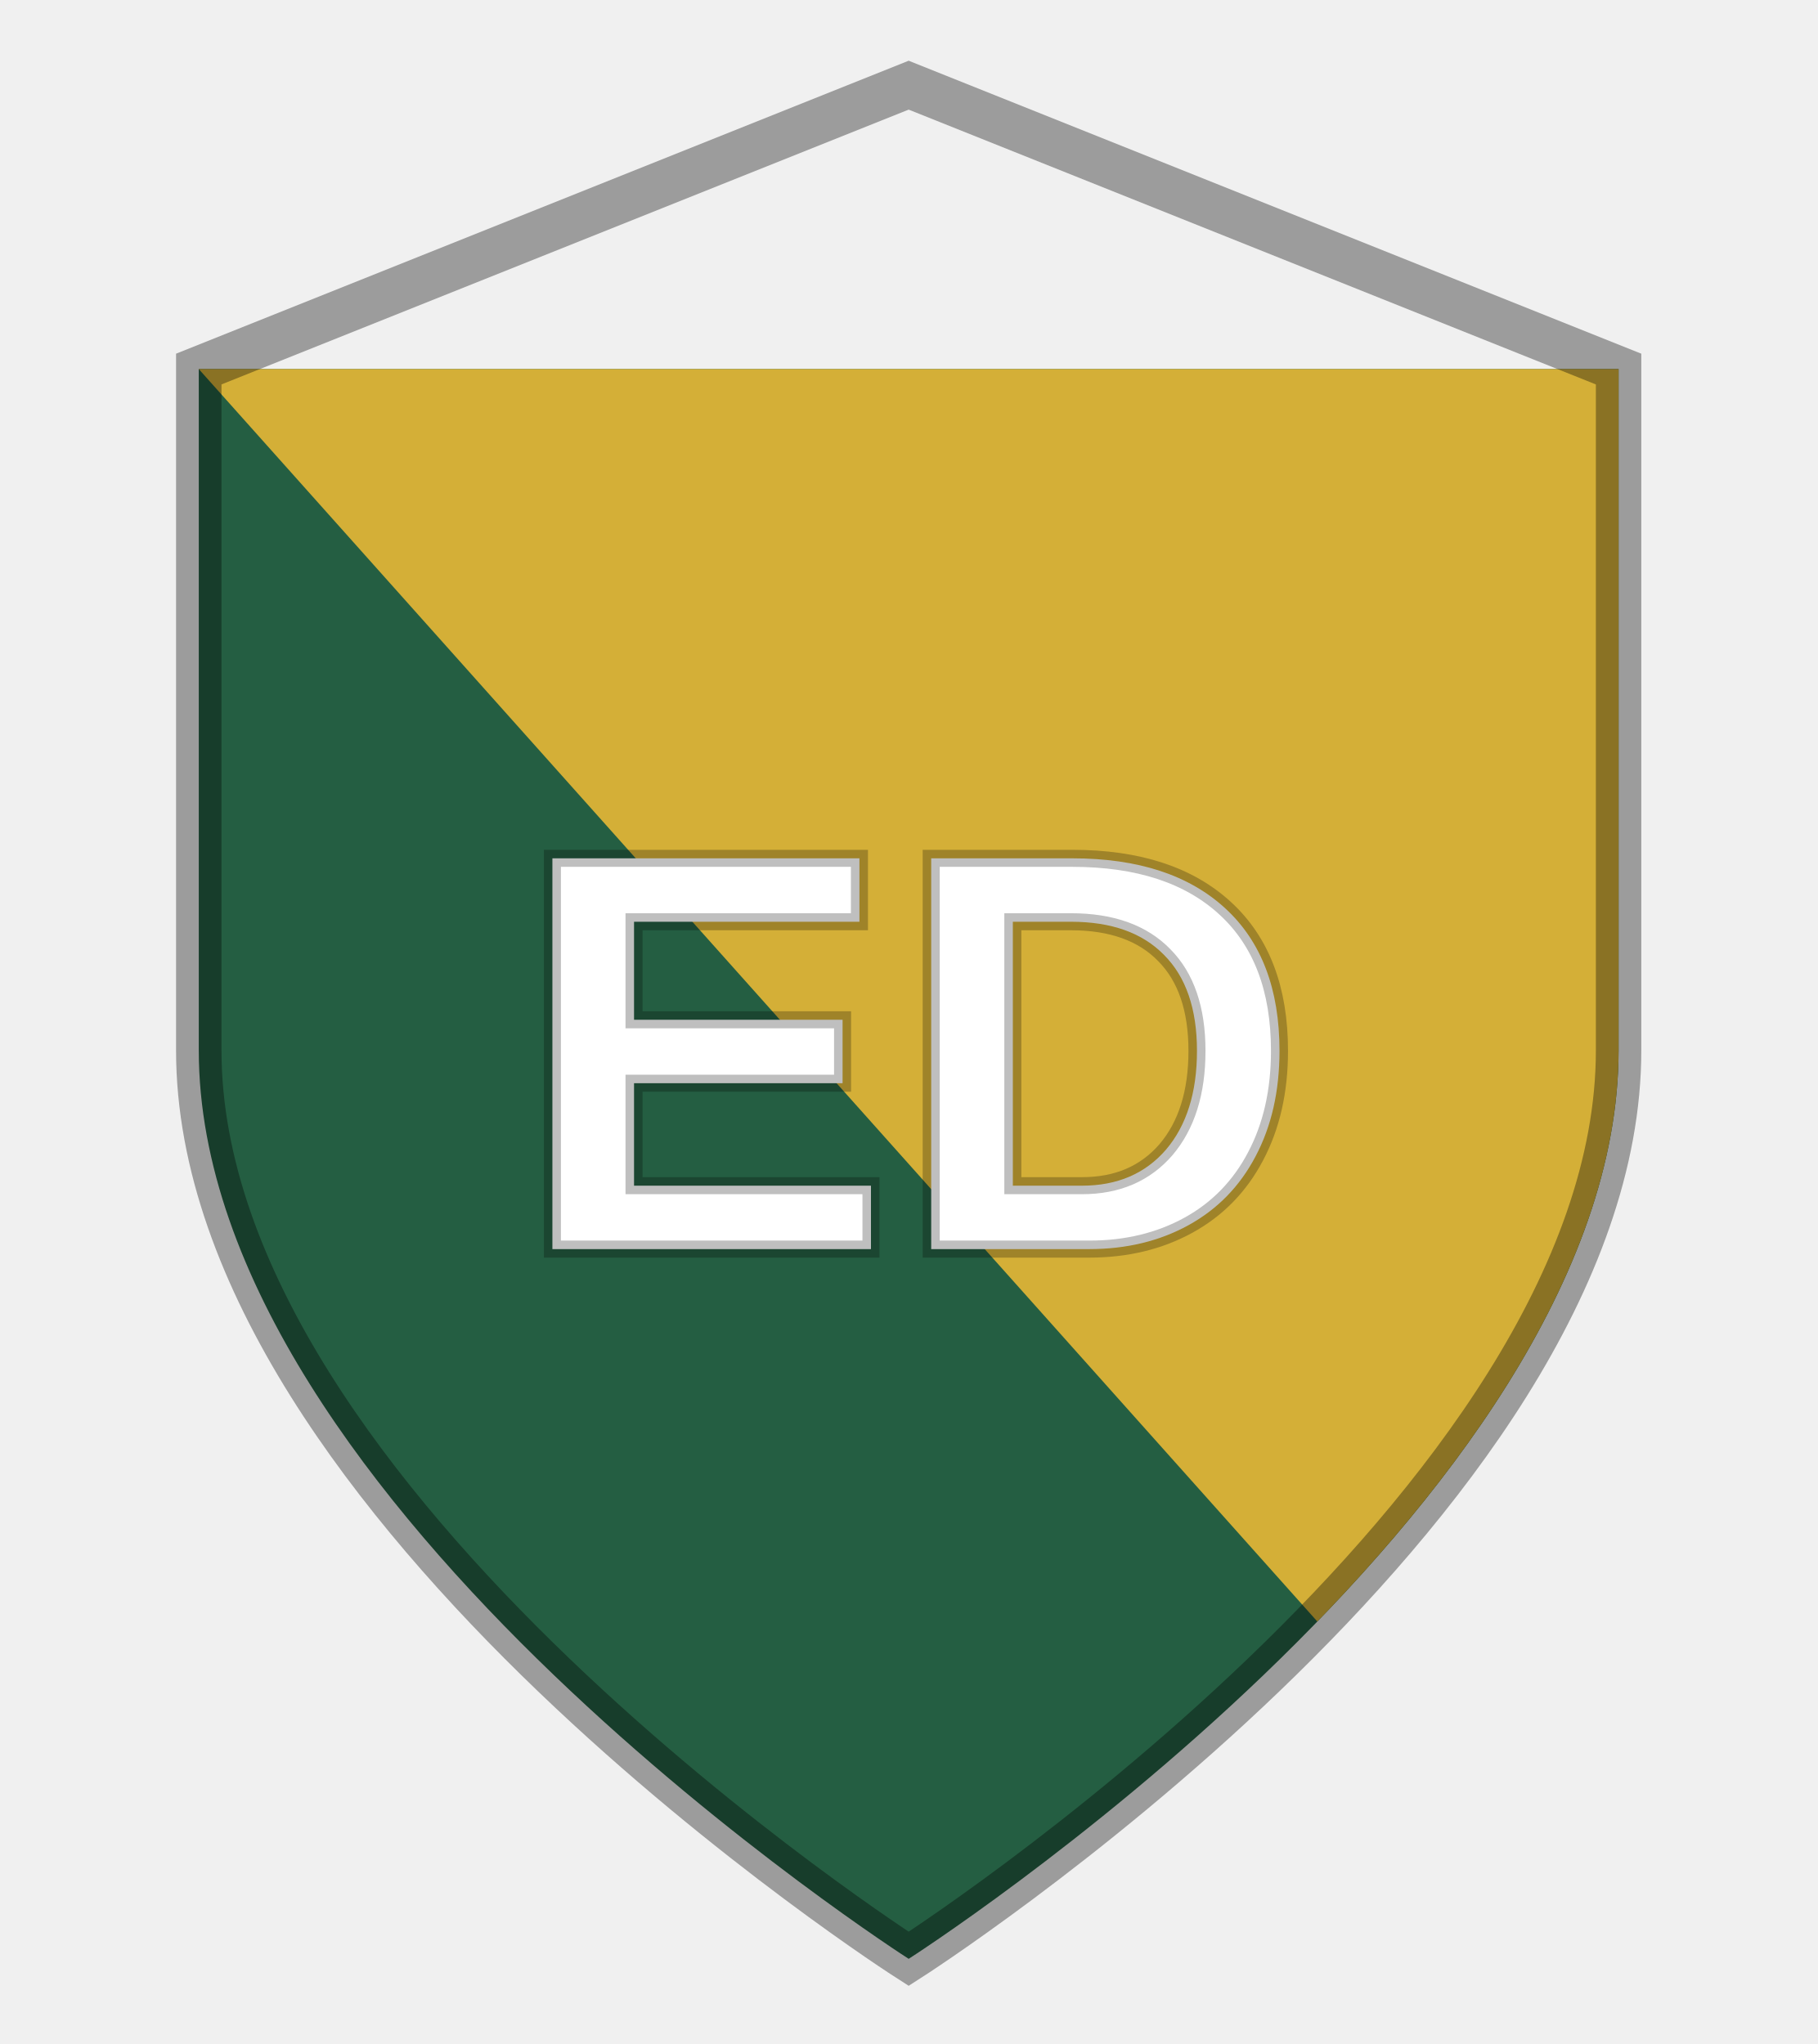
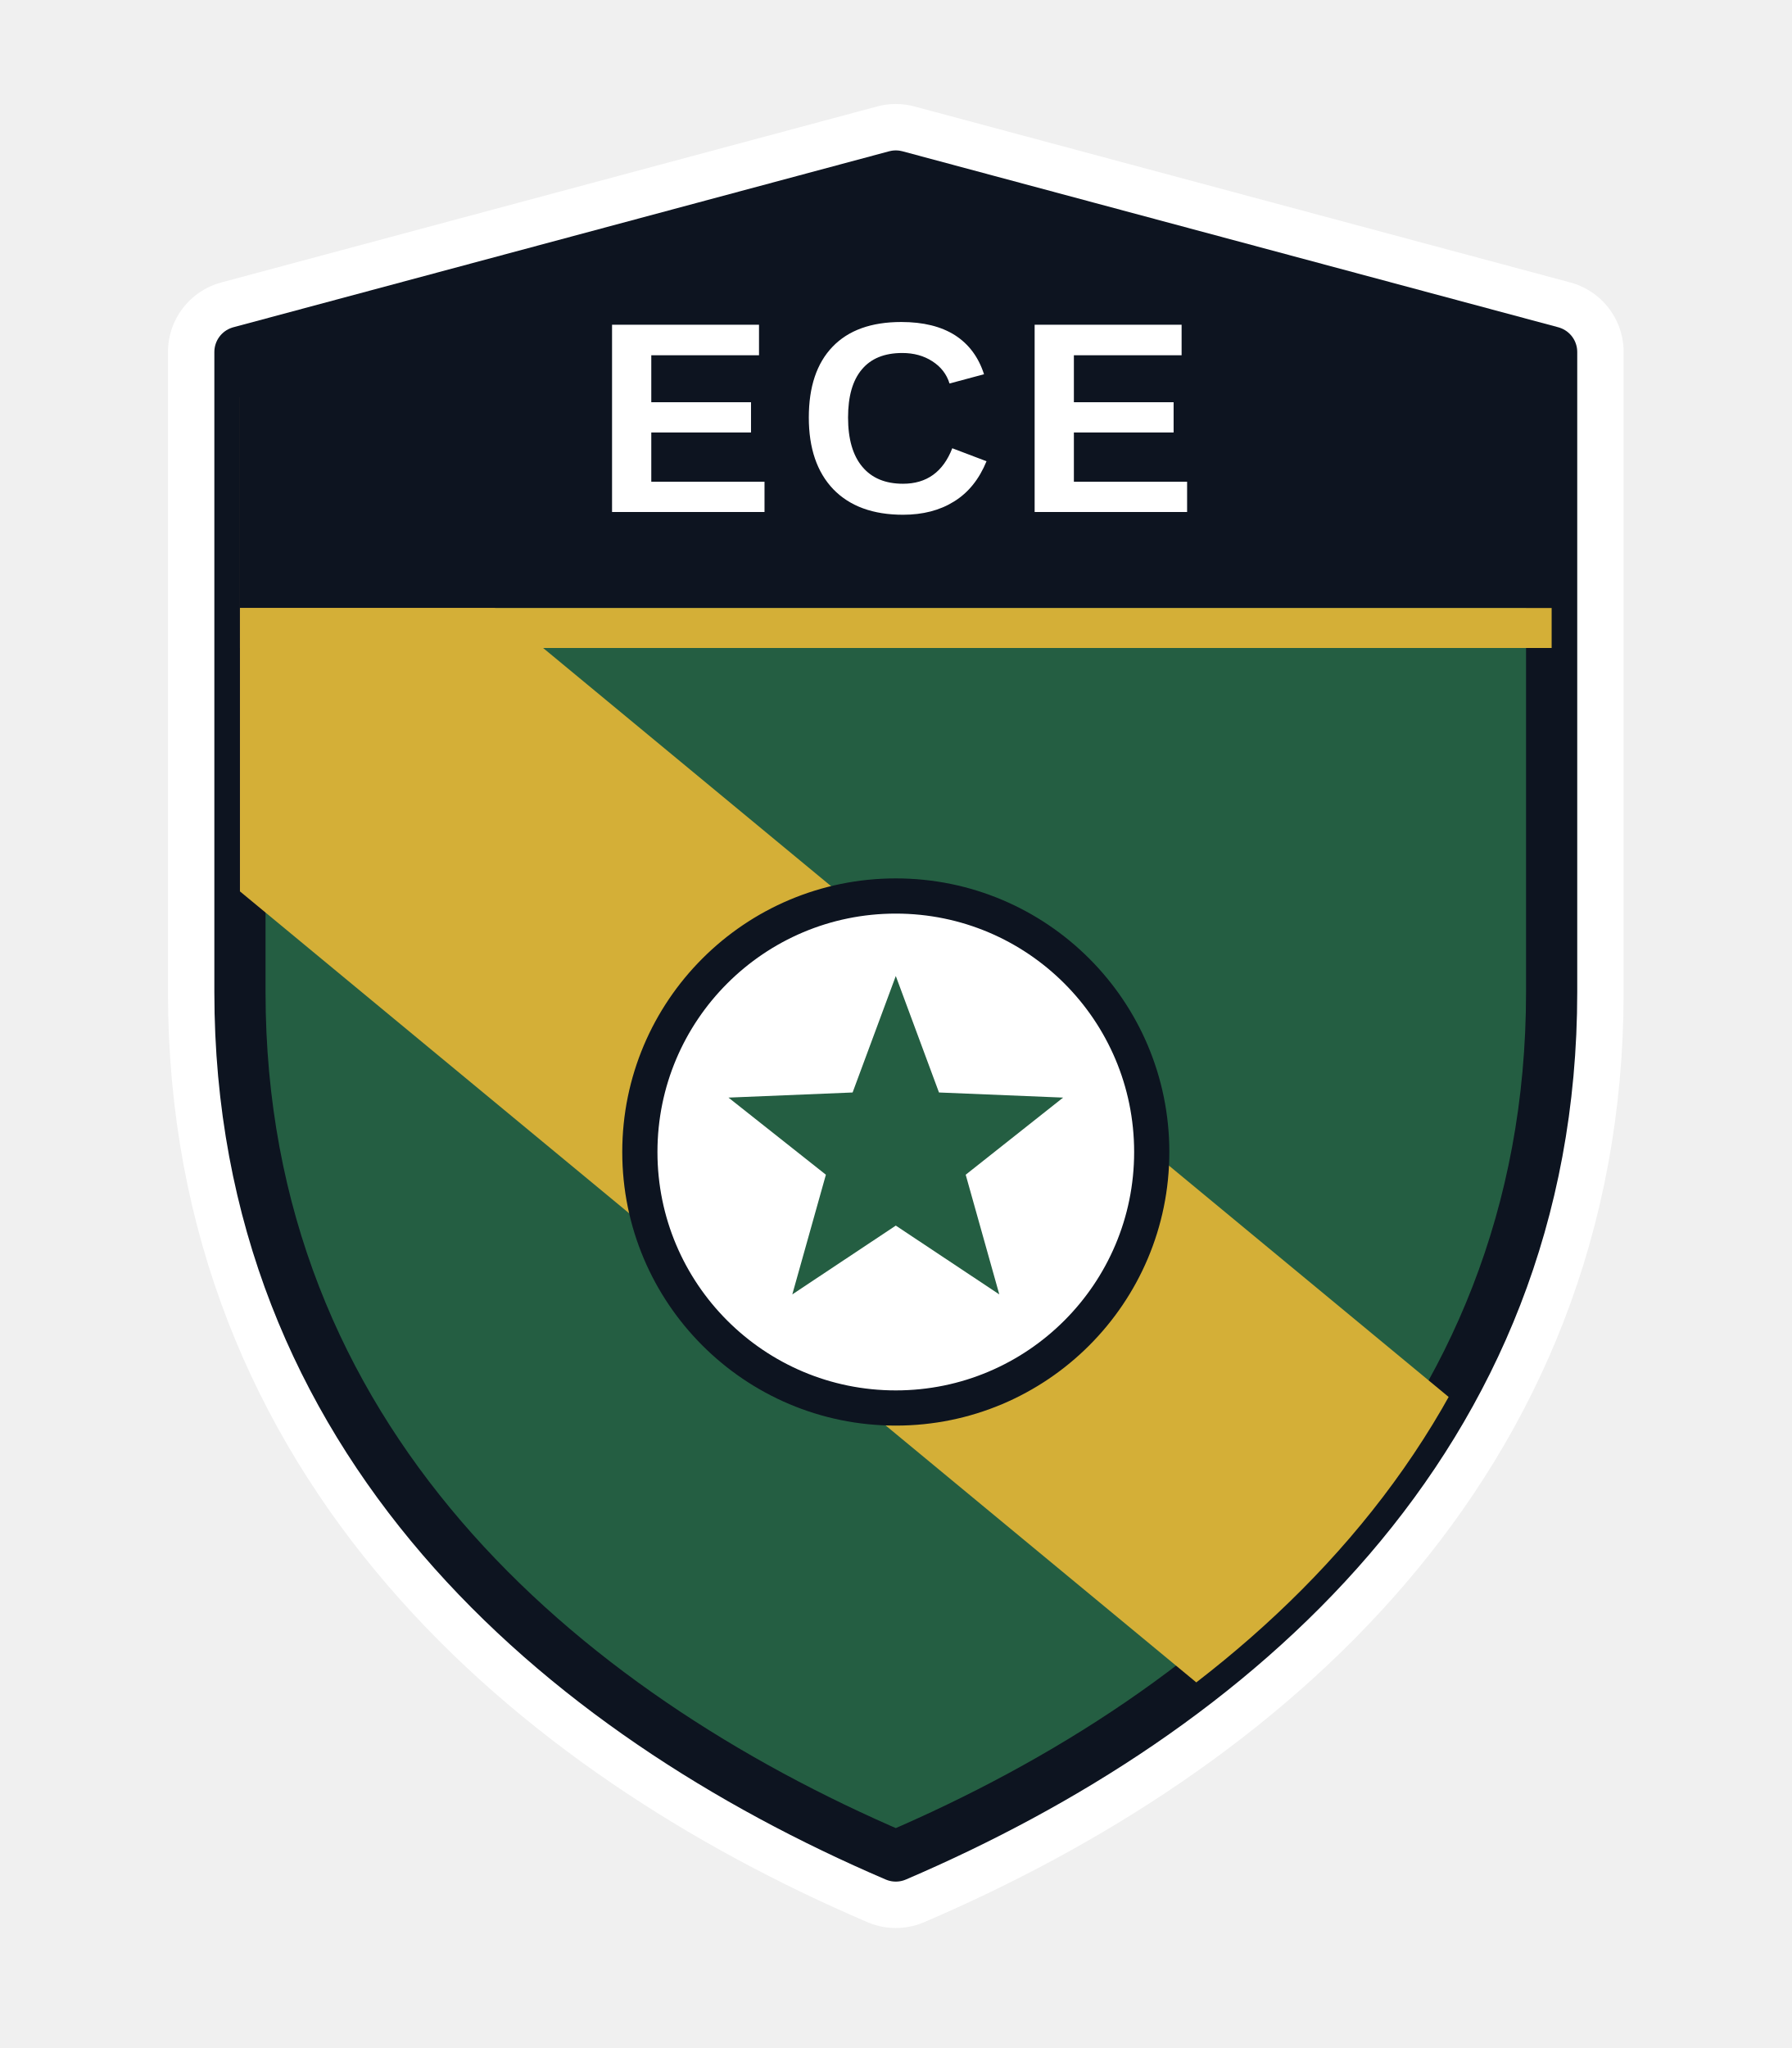
- <svg xmlns="http://www.w3.org/2000/svg" viewBox="0 0 64 72" role="img" aria-label="Estrela do Cerrado">
+ <svg xmlns="http://www.w3.org/2000/svg" viewBox="-6 -6 112 128" role="img" aria-label="Estrela do Cerrado" style="background:transparent">
  <defs>
-     <clipPath id="shield-clip">
-       <path d="M32 3 L57 13 L57 37 C57 53 32 69 32 69 C32 69 7 53 7 37 L7 13 Z" />
+     <clipPath id="crest-estrela-do-cerrado-19">
+       <path d="M50 5 L91 16 V56 C91 84 71 101 50 110 C29 101 9 84 9 56 V16 Z" />
    </clipPath>
  </defs>
-   <g clip-path="url(#shield-clip)">
-     <rect x="7" y="13" width="50" height="56" fill="#245e42" />
-     <path d="M7 13 L57 69 L57 13 Z" fill="#d4af37" />
+   <path d="M50 5 L91 16 V56 C91 84 71 101 50 110 C29 101 9 84 9 56 V16 Z" fill="#ffffff" stroke="#ffffff" stroke-width="9" stroke-linejoin="round" />
+   <path d="M50 5 L91 16 V56 C91 84 71 101 50 110 C29 101 9 84 9 56 V16 Z" fill="#245e42" stroke="#0d1420" stroke-width="3.2" stroke-linejoin="round" />
+   <g clip-path="url(#crest-estrela-do-cerrado-19)">
+     <polygon points="-10,34 8,18 112,104 94,120" fill="#d4af37" />
+     <rect x="0" y="0" width="100" height="32" fill="#0d1420" />
+     <rect x="0" y="32" width="100" height="2.5" fill="#d4af37" />
  </g>
-   <path d="M32 3 L57 13 L57 37 C57 53 32 69 32 69 C32 69 7 53 7 37 L7 13 Z" fill="none" stroke="rgba(0,0,0,.35)" stroke-width="1.6" />
-   <text x="32" y="44" text-anchor="middle" font-family="Barlow Condensed,Arial,sans-serif" font-weight="800" font-size="20" fill="#ffffff" stroke="rgba(0,0,0,.25)" stroke-width=".6">ED</text>
+   <text x="50" y="26" text-anchor="middle" font-family="Barlow Condensed, Arial Narrow, Arial, sans-serif" font-weight="800" font-size="17" letter-spacing="1.4" fill="#ffffff">ECE</text>
+   <circle cx="50" cy="66" r="16" fill="#ffffff" stroke="#0d1420" stroke-width="2.2" />
+   <polygon fill="#245e42" points="50,55 52.7,62.28 60.46,62.6 54.37,67.42 56.47,74.9 50,70.6 43.53,74.9 45.63,67.42 39.54,62.6 47.3,62.28" />
</svg>
